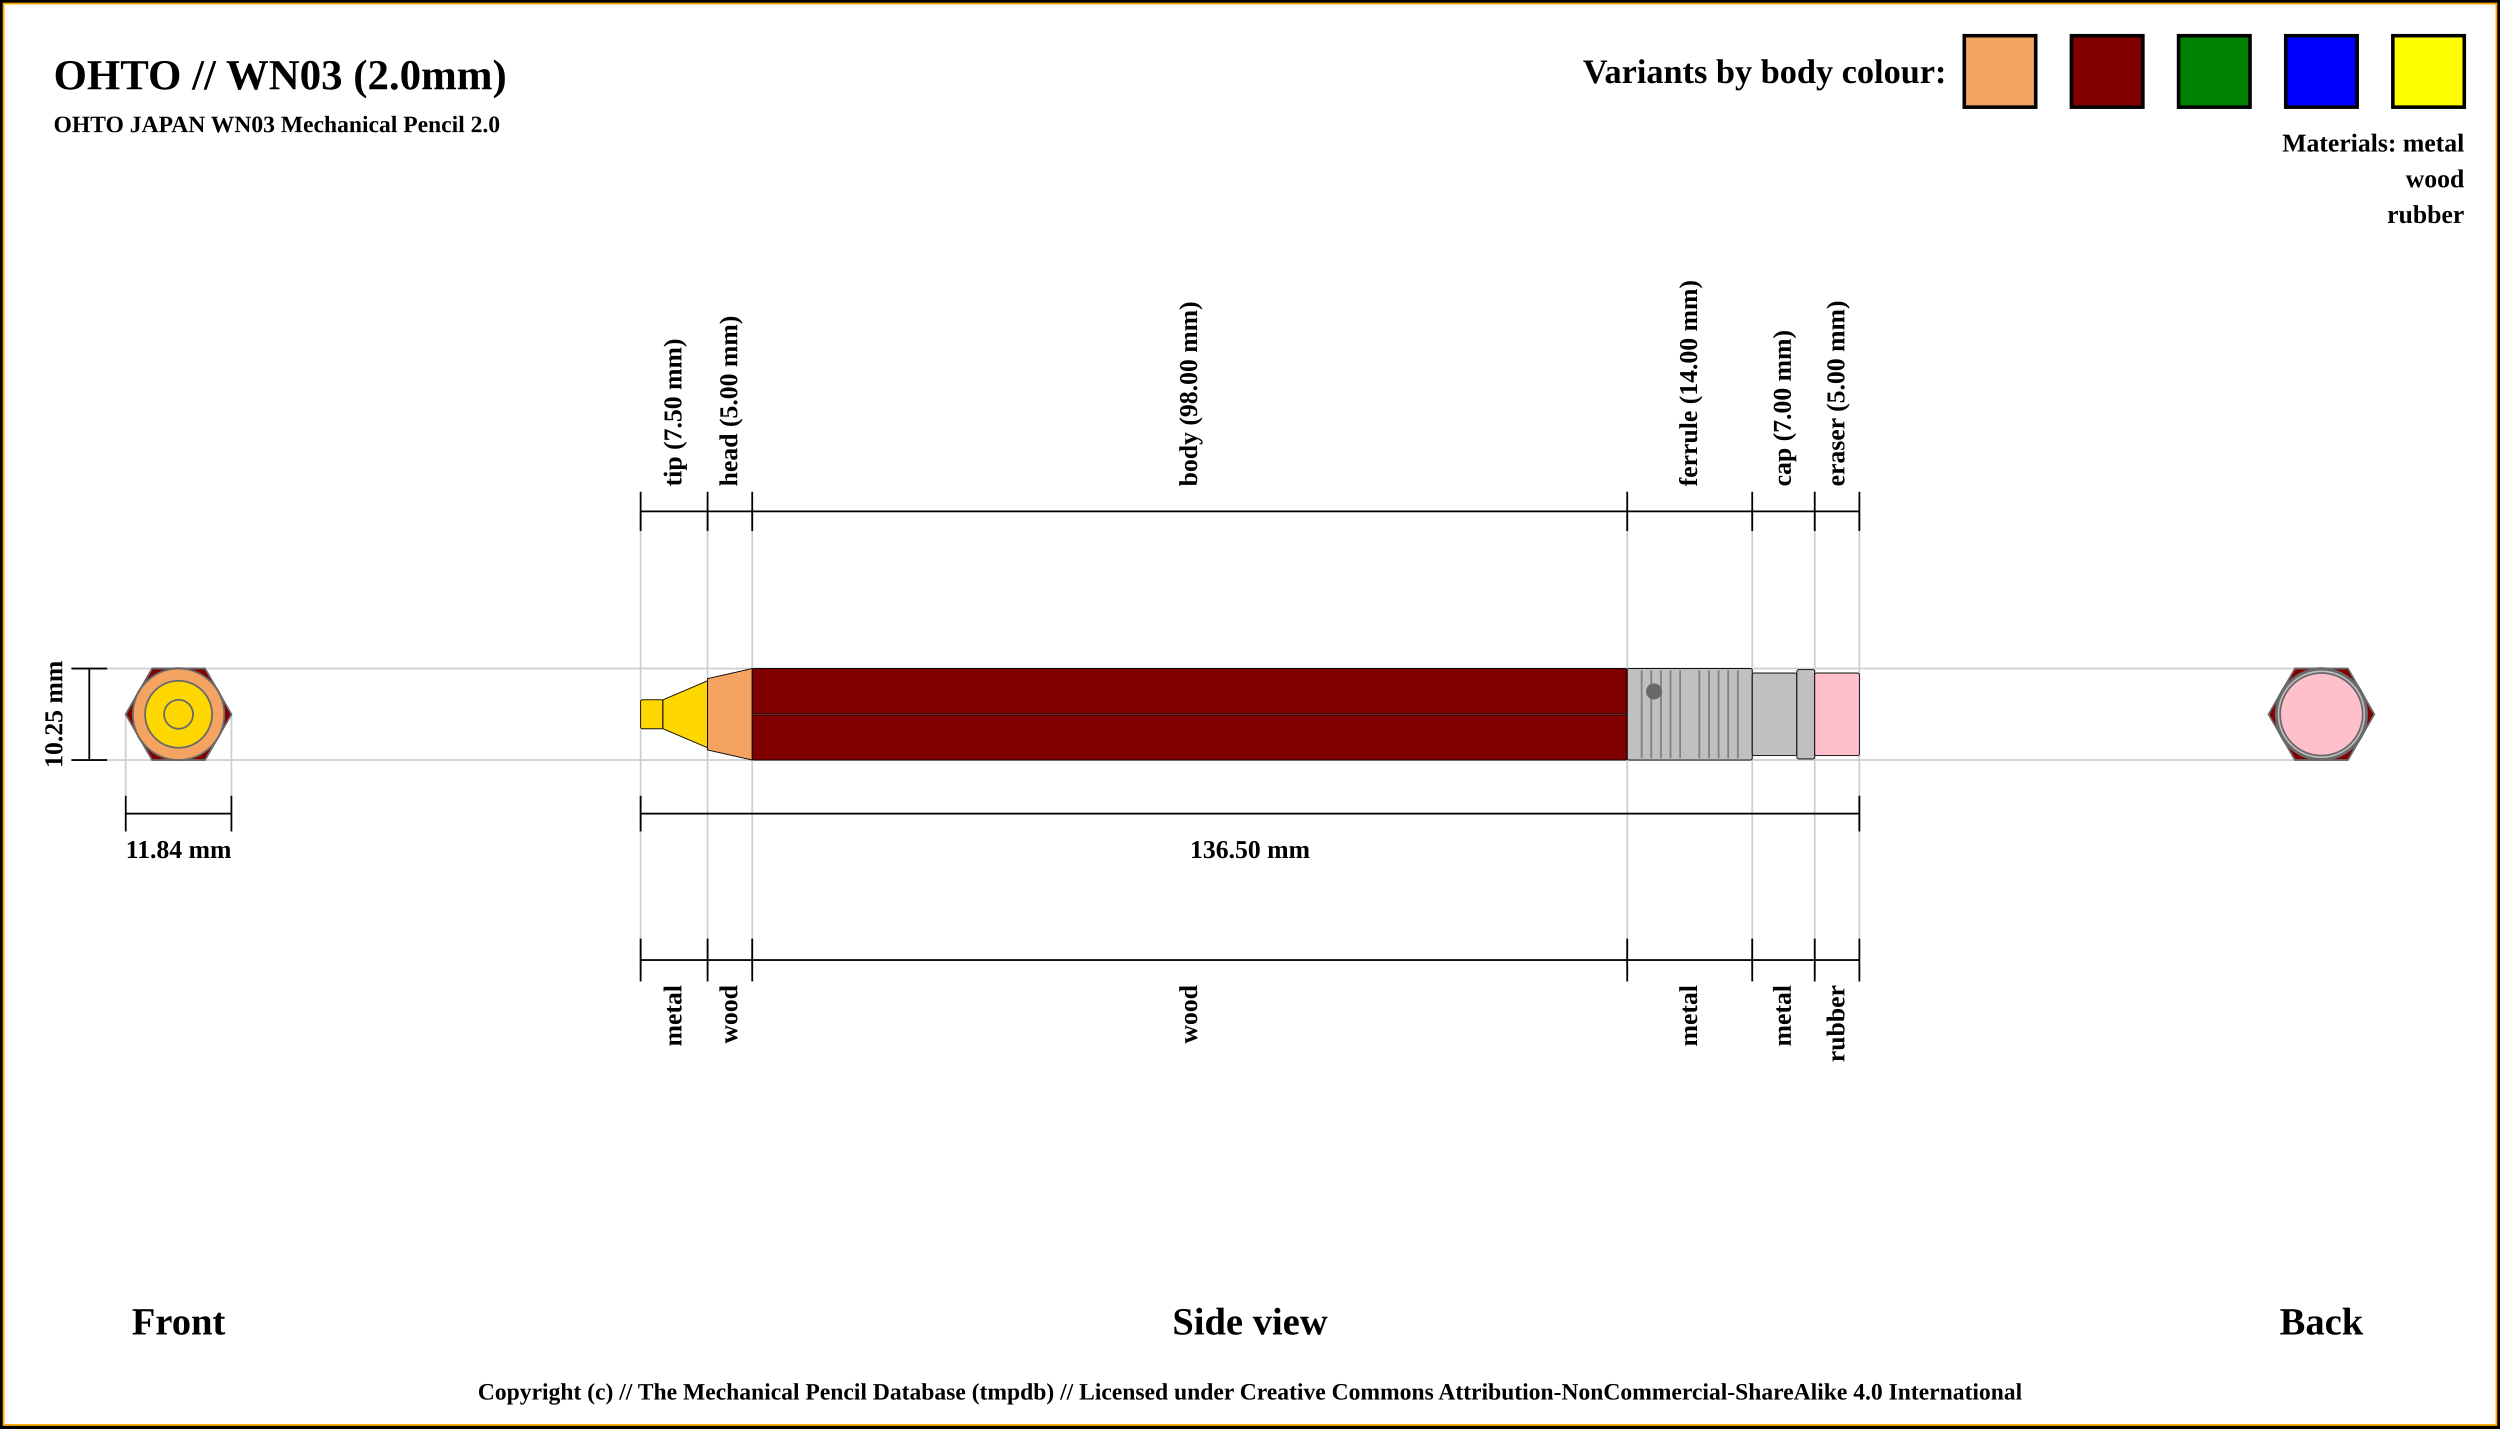
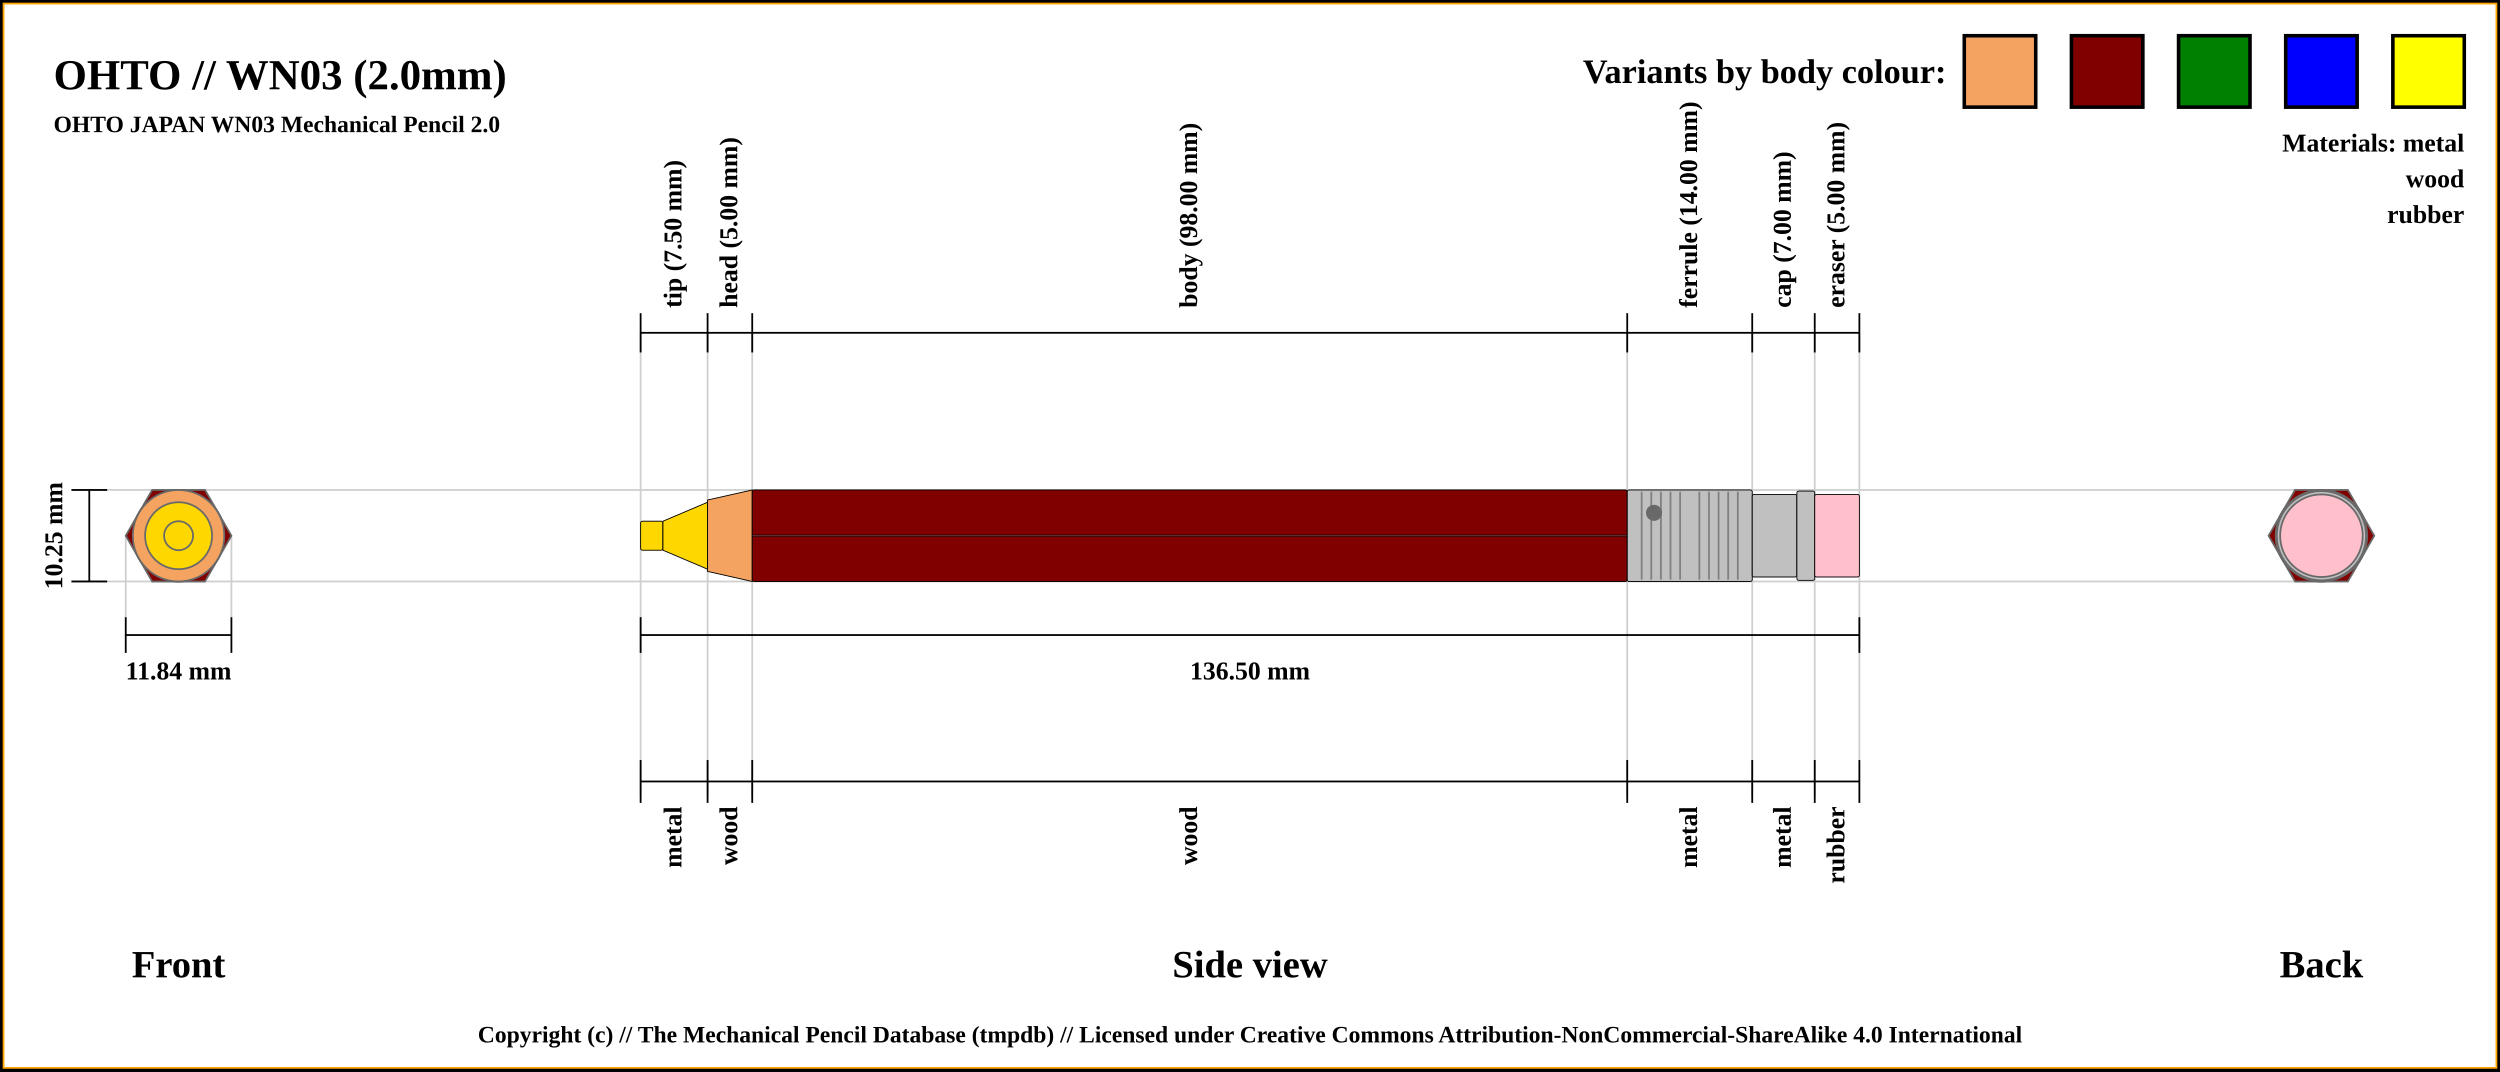
- <svg xmlns="http://www.w3.org/2000/svg" width="1400" height="800">
+ <svg xmlns="http://www.w3.org/2000/svg" width="1400" height="600">
  <pattern id="diagonalHatch" patternUnits="userSpaceOnUse" width="8" height="8">
    <rect width="6" height="6" fill="none" />
    <path stroke="dimgray" stroke-linecap="round" stroke-width="1" d="M 4,4 L 8,8" />
    <path stroke="dimgray" stroke-linecap="round" stroke-width="1" d="M 4,4 L 0,8" />
    <path stroke="gray" stroke-linecap="round" stroke-width="1" d="M 4,4 L 8,0" />
    <path stroke="gray" stroke-linecap="round" stroke-width="1" d="M 4,4 L 0,0" />
  </pattern>
-   <rect x="0" y="0" width="1400" height="800" fill="white" stroke="black" stroke-width="4" />
-   <rect x="2" y="2" width="1396" height="796" fill="white" stroke="orange" stroke-width="1" />
+   <rect x="0" y="0" width="1400" height="600" fill="white" stroke="black" stroke-width="4" />
+   <rect x="2" y="2" width="1396" height="596" fill="white" stroke="orange" stroke-width="1" />
  <text x="30" y="50" font-size="2.0em" font-weight="bold"> OHTO // WN03 (2.0mm)</text>
  <text x="30" y="74" font-size="1.1em" font-weight="bold"> OHTO JAPAN WN03 Mechanical Pencil 2.0</text>
-   <line x1="40" y1="374.375" x2="1300" y2="374.375" stroke="#cfcfcf" stroke-width="1" />
-   <line x1="40" y1="425.625" x2="1300" y2="425.625" stroke="#cfcfcf" stroke-width="1" />
-   <line x1="70.411" y1="445.625" x2="70.411" y2="400" stroke="#cfcfcf" stroke-width="1" />
-   <line x1="129.589" y1="445.625" x2="129.589" y2="400" stroke="#cfcfcf" stroke-width="1" />
-   <line x1="358.75" y1="286.375" x2="358.75" y2="545.625" stroke="#cfcfcf" stroke-width="1" />
-   <line x1="396.25" y1="286.375" x2="396.25" y2="545.625" stroke="#cfcfcf" stroke-width="1" />
-   <line x1="421.25" y1="286.375" x2="421.25" y2="545.625" stroke="#cfcfcf" stroke-width="1" />
-   <line x1="911.25" y1="286.375" x2="911.25" y2="545.625" stroke="#cfcfcf" stroke-width="1" />
-   <line x1="981.25" y1="286.375" x2="981.25" y2="545.625" stroke="#cfcfcf" stroke-width="1" />
-   <line x1="1016.25" y1="286.375" x2="1016.25" y2="545.625" stroke="#cfcfcf" stroke-width="1" />
-   <line x1="1041.25" y1="286.375" x2="1041.25" y2="525.625" stroke="#cfcfcf" stroke-width="1" />
-   <line x1="40" y1="374.375" x2="60" y2="374.375" stroke="black" stroke-width="1" />
-   <line x1="40" y1="425.625" x2="60" y2="425.625" stroke="black" stroke-width="1" />
-   <line x1="50" y1="425.625" x2="50" y2="374.375" stroke="black" stroke-width="1" />
-   <text x="30" y="400" transform="rotate(-90, 30, 400)" font-size="1.2em" font-weight="bold" text-anchor="middle" dominant-baseline="central">10.25 mm</text>
-   <text x="100" y="740" font-size="1.8em" font-weight="bold" text-anchor="middle" dominant-baseline="central">Front</text>
-   <line x1="70.411" y1="455.625" x2="129.589" y2="455.625" stroke="black" stroke-width="1" />
-   <line x1="70.411" y1="445.625" x2="70.411" y2="465.625" stroke="black" stroke-width="1" />
-   <line x1="129.589" y1="445.625" x2="129.589" y2="465.625" stroke="black" stroke-width="1" />
-   <text x="100" y="475.625" font-size="1.2em" font-weight="bold" text-anchor="middle" dominant-baseline="central">11.84 mm</text>
-   <line x1="358.75" y1="297.375" x2="358.75" y2="275.375" stroke="black" stroke-width="1" />
-   <text x="377.5" y="272.375" transform="rotate(-90, 377.5, 272.375)" font-size="1.2em" font-weight="bold" dominant-baseline="middle">tip (7.50 mm)</text>
-   <line x1="396.25" y1="297.375" x2="396.25" y2="275.375" stroke="black" stroke-width="1" />
-   <text x="408.75" y="272.375" transform="rotate(-90, 408.75, 272.375)" font-size="1.2em" font-weight="bold" dominant-baseline="middle">head (5.00 mm)</text>
-   <line x1="421.25" y1="297.375" x2="421.25" y2="275.375" stroke="black" stroke-width="1" />
-   <text x="666.25" y="272.375" transform="rotate(-90, 666.25, 272.375)" font-size="1.2em" font-weight="bold" dominant-baseline="middle">body (98.00 mm)</text>
-   <line x1="911.25" y1="297.375" x2="911.25" y2="275.375" stroke="black" stroke-width="1" />
-   <text x="946.25" y="272.375" transform="rotate(-90, 946.25, 272.375)" font-size="1.2em" font-weight="bold" dominant-baseline="middle">ferrule (14.00 mm)</text>
-   <line x1="981.25" y1="297.375" x2="981.25" y2="275.375" stroke="black" stroke-width="1" />
-   <text x="998.75" y="272.375" transform="rotate(-90, 998.75, 272.375)" font-size="1.2em" font-weight="bold" dominant-baseline="middle">cap (7.00 mm)</text>
-   <line x1="1016.25" y1="297.375" x2="1016.25" y2="275.375" stroke="black" stroke-width="1" />
-   <text x="1028.75" y="272.375" transform="rotate(-90, 1028.75, 272.375)" font-size="1.2em" font-weight="bold" dominant-baseline="middle">eraser (5.00 mm)</text>
-   <line x1="1041.25" y1="297.375" x2="1041.25" y2="275.375" stroke="black" stroke-width="1" />
-   <line x1="358.75" y1="286.375" x2="1041.25" y2="286.375" stroke="black" stroke-width="1" />
-   <line x1="358.75" y1="455.625" x2="1041.25" y2="455.625" stroke="black" stroke-width="1" />
-   <line x1="358.75" y1="445.625" x2="358.75" y2="465.625" stroke="black" stroke-width="1" />
-   <line x1="1041.25" y1="445.625" x2="1041.25" y2="465.625" stroke="black" stroke-width="1" />
-   <text x="700" y="475.625" font-size="1.2em" font-weight="bold" text-anchor="middle" dominant-baseline="central">136.50 mm</text>
-   <text x="700" y="740" font-size="1.8em" font-weight="bold" text-anchor="middle" dominant-baseline="central">Side view</text>
-   <text x="1300" y="740" font-size="1.8em" font-weight="bold" text-anchor="middle" dominant-baseline="central">Back</text>
-   <line x1="358.75" y1="525.625" x2="358.75" y2="549.625" stroke="black" stroke-width="1" />
-   <text x="377.5" y="551.625" transform="rotate(-90, 377.5, 551.625)" font-size="1.2em" font-weight="bold" text-anchor="end" dominant-baseline="middle">metal</text>
-   <line x1="396.25" y1="525.625" x2="396.25" y2="549.625" stroke="black" stroke-width="1" />
-   <text x="408.75" y="551.625" transform="rotate(-90, 408.75, 551.625)" font-size="1.2em" font-weight="bold" text-anchor="end" dominant-baseline="middle">wood</text>
-   <line x1="421.25" y1="525.625" x2="421.25" y2="549.625" stroke="black" stroke-width="1" />
-   <text x="666.25" y="551.625" transform="rotate(-90, 666.25, 551.625)" font-size="1.2em" font-weight="bold" text-anchor="end" dominant-baseline="middle">wood</text>
-   <line x1="911.25" y1="525.625" x2="911.25" y2="549.625" stroke="black" stroke-width="1" />
-   <text x="946.25" y="551.625" transform="rotate(-90, 946.25, 551.625)" font-size="1.2em" font-weight="bold" text-anchor="end" dominant-baseline="middle">metal</text>
-   <line x1="981.25" y1="525.625" x2="981.25" y2="549.625" stroke="black" stroke-width="1" />
-   <text x="998.75" y="551.625" transform="rotate(-90, 998.75, 551.625)" font-size="1.2em" font-weight="bold" text-anchor="end" dominant-baseline="middle">metal</text>
-   <line x1="1016.25" y1="525.625" x2="1016.25" y2="549.625" stroke="black" stroke-width="1" />
-   <text x="1028.75" y="551.625" transform="rotate(-90, 1028.75, 551.625)" font-size="1.2em" font-weight="bold" text-anchor="end" dominant-baseline="middle">rubber</text>
-   <line x1="1041.25" y1="525.625" x2="1041.25" y2="549.625" stroke="black" stroke-width="1" />
-   <line x1="358.75" y1="537.625" x2="1041.25" y2="537.625" stroke="black" stroke-width="1" />
-   <circle r="8.125" cx="1300" cy="400" stroke="dimgray" stroke-width="1" fill="gold" />
-   <circle r="18.75" cx="1300" cy="400" stroke="dimgray" stroke-width="1" fill="gold" />
-   <circle r="8.125" cx="1300" cy="400" stroke="dimgray" stroke-width="1" fill="gold" />
-   <circle r="25.625" cx="1300" cy="400" stroke="dimgray" stroke-width="1" fill="sandybrown" />
-   <circle r="20" cx="1300" cy="400" stroke="dimgray" stroke-width="1" fill="sandybrown" />
-   <polygon points="1285.205,374.375 1314.795,374.375 1329.589,400 1314.795,425.625 1285.205,425.625 1270.411,400 " stroke="dimgray" stroke-width="1" fill="maroon" />
-   <circle r="25.625" cx="1300" cy="400" stroke="dimgray" stroke-width="1" fill="silver" />
-   <circle r="23.125" cx="1300" cy="400" stroke="dimgray" stroke-width="1" fill="silver" />
-   <circle r="25" cx="1300" cy="400" stroke="dimgray" stroke-width="1" fill="silver" />
-   <circle r="23.125" cx="1300" cy="400" stroke="dimgray" stroke-width="1" fill="pink" />
-   <circle r="23.125" cx="100" cy="400" stroke="dimgray" stroke-width="1" fill="pink" />
-   <circle r="25" cx="100" cy="400" stroke="dimgray" stroke-width="1" fill="silver" />
-   <circle r="23.125" cx="100" cy="400" stroke="dimgray" stroke-width="1" fill="silver" />
-   <circle r="25.625" cx="100" cy="400" stroke="dimgray" stroke-width="1" fill="silver" />
-   <polygon points="85.205,374.375 114.795,374.375 129.589,400 114.795,425.625 85.205,425.625 70.411,400 " stroke="dimgray" stroke-width="1" fill="maroon" />
-   <circle r="20" cx="100" cy="400" stroke="dimgray" stroke-width="1" fill="sandybrown" />
-   <circle r="25.625" cx="100" cy="400" stroke="dimgray" stroke-width="1" fill="sandybrown" />
-   <circle r="8.125" cx="100" cy="400" stroke="dimgray" stroke-width="1" fill="gold" />
-   <circle r="18.75" cx="100" cy="400" stroke="dimgray" stroke-width="1" fill="gold" />
-   <circle r="8.125" cx="100" cy="400" stroke="dimgray" stroke-width="1" fill="gold" />
-   <rect x="358.75" y="391.875" width="12.5" height="16.25" rx="1" ry="1" stroke-width="0.5" stroke="black" fill="gold" />
-   <path d="M371.25 391.875 L396.25 381.25 L396.25 418.75 L371.25 408.125 Z" stroke-width="0.5" stroke="black" fill="gold" />
-   <path d="M396.25 380 L421.25 374.375 L421.25 425.625 L396.25 420 Z" stroke-width="0.5" stroke="black" fill="sandybrown" />
-   <rect x="421.25" y="374.375" width="490" height="51.25" rx="1" ry="1" stroke-width="0.5" stroke="black" fill="maroon" />
-   <line x1="421.25" y1="400" x2="911.25" y2="400" stroke-width="1.5" stroke="black" fill="none" stroke-opacity="0.5" />
-   <line x1="421.25" y1="400" x2="911.25" y2="400" stroke-width="0.5" stroke="gray" fill="none" stroke-opacity="0.5" />
-   <rect x="911.25" y="374.375" width="70" height="51.25" rx="1" ry="1" stroke-width="0.5" stroke="black" fill="silver" />
-   <line x1="919.327" y1="375.375" x2="919.327" y2="424.625" stroke-width="1" stroke="gray" />
-   <line x1="924.712" y1="375.375" x2="924.712" y2="424.625" stroke-width="1" stroke="gray" />
-   <line x1="930.096" y1="375.375" x2="930.096" y2="424.625" stroke-width="1" stroke="gray" />
-   <line x1="935.481" y1="375.375" x2="935.481" y2="424.625" stroke-width="1" stroke="gray" />
-   <line x1="940.865" y1="375.375" x2="940.865" y2="424.625" stroke-width="1" stroke="gray" />
-   <line x1="951.635" y1="375.375" x2="951.635" y2="424.625" stroke-width="1" stroke="gray" />
-   <line x1="957.019" y1="375.375" x2="957.019" y2="424.625" stroke-width="1" stroke="gray" />
-   <line x1="962.404" y1="375.375" x2="962.404" y2="424.625" stroke-width="1" stroke="gray" />
-   <line x1="967.788" y1="375.375" x2="967.788" y2="424.625" stroke-width="1" stroke="gray" />
-   <line x1="973.173" y1="375.375" x2="973.173" y2="424.625" stroke-width="1" stroke="gray" />
-   <circle r="4" cx="926.25" cy="387.188" stroke="dimgray" stroke-width="1" fill="dimGray" />
-   <rect x="981.25" y="376.875" width="25" height="46.25" rx="1" ry="1" stroke-width="0.5" stroke="black" fill="silver" />
-   <rect x="1006.25" y="375" width="10" height="50" rx="1" ry="1" stroke-width="0.5" stroke="black" fill="silver" />
-   <rect x="1016.25" y="376.875" width="25" height="46.25" rx="1" ry="1" stroke-width="0.5" stroke="black" fill="pink" />
+   <line x1="40" y1="274.375" x2="1300" y2="274.375" stroke="#cfcfcf" stroke-width="1" />
+   <line x1="40" y1="325.625" x2="1300" y2="325.625" stroke="#cfcfcf" stroke-width="1" />
+   <line x1="70.411" y1="345.625" x2="70.411" y2="300" stroke="#cfcfcf" stroke-width="1" />
+   <line x1="129.589" y1="345.625" x2="129.589" y2="300" stroke="#cfcfcf" stroke-width="1" />
+   <line x1="358.75" y1="186.375" x2="358.75" y2="445.625" stroke="#cfcfcf" stroke-width="1" />
+   <line x1="396.25" y1="186.375" x2="396.25" y2="445.625" stroke="#cfcfcf" stroke-width="1" />
+   <line x1="421.25" y1="186.375" x2="421.25" y2="445.625" stroke="#cfcfcf" stroke-width="1" />
+   <line x1="911.25" y1="186.375" x2="911.25" y2="445.625" stroke="#cfcfcf" stroke-width="1" />
+   <line x1="981.25" y1="186.375" x2="981.25" y2="445.625" stroke="#cfcfcf" stroke-width="1" />
+   <line x1="1016.25" y1="186.375" x2="1016.25" y2="445.625" stroke="#cfcfcf" stroke-width="1" />
+   <line x1="1041.25" y1="186.375" x2="1041.25" y2="425.625" stroke="#cfcfcf" stroke-width="1" />
+   <line x1="40" y1="274.375" x2="60" y2="274.375" stroke="black" stroke-width="1" />
+   <line x1="40" y1="325.625" x2="60" y2="325.625" stroke="black" stroke-width="1" />
+   <line x1="50" y1="325.625" x2="50" y2="274.375" stroke="black" stroke-width="1" />
+   <text x="30" y="300" transform="rotate(-90, 30, 300)" font-size="1.2em" font-weight="bold" text-anchor="middle" dominant-baseline="central">10.25 mm</text>
+   <text x="100" y="540" font-size="1.8em" font-weight="bold" text-anchor="middle" dominant-baseline="central">Front</text>
+   <line x1="70.411" y1="355.625" x2="129.589" y2="355.625" stroke="black" stroke-width="1" />
+   <line x1="70.411" y1="345.625" x2="70.411" y2="365.625" stroke="black" stroke-width="1" />
+   <line x1="129.589" y1="345.625" x2="129.589" y2="365.625" stroke="black" stroke-width="1" />
+   <text x="100" y="375.625" font-size="1.2em" font-weight="bold" text-anchor="middle" dominant-baseline="central">11.84 mm</text>
+   <line x1="358.75" y1="197.375" x2="358.75" y2="175.375" stroke="black" stroke-width="1" />
+   <text x="377.5" y="172.375" transform="rotate(-90, 377.5, 172.375)" font-size="1.2em" font-weight="bold" dominant-baseline="middle">tip (7.50 mm)</text>
+   <line x1="396.25" y1="197.375" x2="396.25" y2="175.375" stroke="black" stroke-width="1" />
+   <text x="408.75" y="172.375" transform="rotate(-90, 408.75, 172.375)" font-size="1.2em" font-weight="bold" dominant-baseline="middle">head (5.00 mm)</text>
+   <line x1="421.25" y1="197.375" x2="421.25" y2="175.375" stroke="black" stroke-width="1" />
+   <text x="666.25" y="172.375" transform="rotate(-90, 666.25, 172.375)" font-size="1.2em" font-weight="bold" dominant-baseline="middle">body (98.00 mm)</text>
+   <line x1="911.25" y1="197.375" x2="911.25" y2="175.375" stroke="black" stroke-width="1" />
+   <text x="946.25" y="172.375" transform="rotate(-90, 946.25, 172.375)" font-size="1.2em" font-weight="bold" dominant-baseline="middle">ferrule (14.00 mm)</text>
+   <line x1="981.25" y1="197.375" x2="981.25" y2="175.375" stroke="black" stroke-width="1" />
+   <text x="998.75" y="172.375" transform="rotate(-90, 998.75, 172.375)" font-size="1.2em" font-weight="bold" dominant-baseline="middle">cap (7.00 mm)</text>
+   <line x1="1016.25" y1="197.375" x2="1016.25" y2="175.375" stroke="black" stroke-width="1" />
+   <text x="1028.75" y="172.375" transform="rotate(-90, 1028.75, 172.375)" font-size="1.2em" font-weight="bold" dominant-baseline="middle">eraser (5.00 mm)</text>
+   <line x1="1041.25" y1="197.375" x2="1041.25" y2="175.375" stroke="black" stroke-width="1" />
+   <line x1="358.75" y1="186.375" x2="1041.25" y2="186.375" stroke="black" stroke-width="1" />
+   <line x1="358.75" y1="355.625" x2="1041.25" y2="355.625" stroke="black" stroke-width="1" />
+   <line x1="358.75" y1="345.625" x2="358.75" y2="365.625" stroke="black" stroke-width="1" />
+   <line x1="1041.25" y1="345.625" x2="1041.25" y2="365.625" stroke="black" stroke-width="1" />
+   <text x="700" y="375.625" font-size="1.2em" font-weight="bold" text-anchor="middle" dominant-baseline="central">136.50 mm</text>
+   <text x="700" y="540" font-size="1.8em" font-weight="bold" text-anchor="middle" dominant-baseline="central">Side view</text>
+   <text x="1300" y="540" font-size="1.8em" font-weight="bold" text-anchor="middle" dominant-baseline="central">Back</text>
+   <line x1="358.75" y1="425.625" x2="358.75" y2="449.625" stroke="black" stroke-width="1" />
+   <text x="377.5" y="451.625" transform="rotate(-90, 377.5, 451.625)" font-size="1.2em" font-weight="bold" text-anchor="end" dominant-baseline="middle">metal</text>
+   <line x1="396.25" y1="425.625" x2="396.25" y2="449.625" stroke="black" stroke-width="1" />
+   <text x="408.75" y="451.625" transform="rotate(-90, 408.75, 451.625)" font-size="1.2em" font-weight="bold" text-anchor="end" dominant-baseline="middle">wood</text>
+   <line x1="421.25" y1="425.625" x2="421.25" y2="449.625" stroke="black" stroke-width="1" />
+   <text x="666.25" y="451.625" transform="rotate(-90, 666.25, 451.625)" font-size="1.2em" font-weight="bold" text-anchor="end" dominant-baseline="middle">wood</text>
+   <line x1="911.25" y1="425.625" x2="911.25" y2="449.625" stroke="black" stroke-width="1" />
+   <text x="946.25" y="451.625" transform="rotate(-90, 946.25, 451.625)" font-size="1.2em" font-weight="bold" text-anchor="end" dominant-baseline="middle">metal</text>
+   <line x1="981.25" y1="425.625" x2="981.25" y2="449.625" stroke="black" stroke-width="1" />
+   <text x="998.75" y="451.625" transform="rotate(-90, 998.75, 451.625)" font-size="1.2em" font-weight="bold" text-anchor="end" dominant-baseline="middle">metal</text>
+   <line x1="1016.25" y1="425.625" x2="1016.25" y2="449.625" stroke="black" stroke-width="1" />
+   <text x="1028.75" y="451.625" transform="rotate(-90, 1028.75, 451.625)" font-size="1.2em" font-weight="bold" text-anchor="end" dominant-baseline="middle">rubber</text>
+   <line x1="1041.25" y1="425.625" x2="1041.25" y2="449.625" stroke="black" stroke-width="1" />
+   <line x1="358.75" y1="437.625" x2="1041.25" y2="437.625" stroke="black" stroke-width="1" />
+   <circle r="8.125" cx="1300" cy="300" stroke="dimgray" stroke-width="1" fill="gold" />
+   <circle r="18.75" cx="1300" cy="300" stroke="dimgray" stroke-width="1" fill="gold" />
+   <circle r="8.125" cx="1300" cy="300" stroke="dimgray" stroke-width="1" fill="gold" />
+   <circle r="25.625" cx="1300" cy="300" stroke="dimgray" stroke-width="1" fill="sandybrown" />
+   <circle r="20" cx="1300" cy="300" stroke="dimgray" stroke-width="1" fill="sandybrown" />
+   <polygon points="1285.205,274.375 1314.795,274.375 1329.589,300 1314.795,325.625 1285.205,325.625 1270.411,300 " stroke="dimgray" stroke-width="1" fill="maroon" />
+   <circle r="25.625" cx="1300" cy="300" stroke="dimgray" stroke-width="1" fill="silver" />
+   <circle r="23.125" cx="1300" cy="300" stroke="dimgray" stroke-width="1" fill="silver" />
+   <circle r="25" cx="1300" cy="300" stroke="dimgray" stroke-width="1" fill="silver" />
+   <circle r="23.125" cx="1300" cy="300" stroke="dimgray" stroke-width="1" fill="pink" />
+   <circle r="23.125" cx="100" cy="300" stroke="dimgray" stroke-width="1" fill="pink" />
+   <circle r="25" cx="100" cy="300" stroke="dimgray" stroke-width="1" fill="silver" />
+   <circle r="23.125" cx="100" cy="300" stroke="dimgray" stroke-width="1" fill="silver" />
+   <circle r="25.625" cx="100" cy="300" stroke="dimgray" stroke-width="1" fill="silver" />
+   <polygon points="85.205,274.375 114.795,274.375 129.589,300 114.795,325.625 85.205,325.625 70.411,300 " stroke="dimgray" stroke-width="1" fill="maroon" />
+   <circle r="20" cx="100" cy="300" stroke="dimgray" stroke-width="1" fill="sandybrown" />
+   <circle r="25.625" cx="100" cy="300" stroke="dimgray" stroke-width="1" fill="sandybrown" />
+   <circle r="8.125" cx="100" cy="300" stroke="dimgray" stroke-width="1" fill="gold" />
+   <circle r="18.75" cx="100" cy="300" stroke="dimgray" stroke-width="1" fill="gold" />
+   <circle r="8.125" cx="100" cy="300" stroke="dimgray" stroke-width="1" fill="gold" />
+   <rect x="358.75" y="291.875" width="12.5" height="16.25" rx="1" ry="1" stroke-width="0.5" stroke="black" fill="gold" />
+   <path d="M371.25 291.875 L396.25 281.25 L396.25 318.75 L371.25 308.125 Z" stroke-width="0.5" stroke="black" fill="gold" />
+   <path d="M396.25 280 L421.25 274.375 L421.25 325.625 L396.25 320 Z" stroke-width="0.5" stroke="black" fill="sandybrown" />
+   <rect x="421.25" y="274.375" width="490" height="51.25" rx="1" ry="1" stroke-width="0.5" stroke="black" fill="maroon" />
+   <line x1="421.25" y1="300" x2="911.25" y2="300" stroke-width="1.5" stroke="black" fill="none" stroke-opacity="0.5" />
+   <line x1="421.25" y1="300" x2="911.25" y2="300" stroke-width="0.5" stroke="gray" fill="none" stroke-opacity="0.5" />
+   <rect x="911.25" y="274.375" width="70" height="51.25" rx="1" ry="1" stroke-width="0.5" stroke="black" fill="silver" />
+   <line x1="919.327" y1="275.375" x2="919.327" y2="324.625" stroke-width="1" stroke="gray" />
+   <line x1="924.712" y1="275.375" x2="924.712" y2="324.625" stroke-width="1" stroke="gray" />
+   <line x1="930.096" y1="275.375" x2="930.096" y2="324.625" stroke-width="1" stroke="gray" />
+   <line x1="935.481" y1="275.375" x2="935.481" y2="324.625" stroke-width="1" stroke="gray" />
+   <line x1="940.865" y1="275.375" x2="940.865" y2="324.625" stroke-width="1" stroke="gray" />
+   <line x1="951.635" y1="275.375" x2="951.635" y2="324.625" stroke-width="1" stroke="gray" />
+   <line x1="957.019" y1="275.375" x2="957.019" y2="324.625" stroke-width="1" stroke="gray" />
+   <line x1="962.404" y1="275.375" x2="962.404" y2="324.625" stroke-width="1" stroke="gray" />
+   <line x1="967.788" y1="275.375" x2="967.788" y2="324.625" stroke-width="1" stroke="gray" />
+   <line x1="973.173" y1="275.375" x2="973.173" y2="324.625" stroke-width="1" stroke="gray" />
+   <circle r="4" cx="926.25" cy="287.188" stroke="dimgray" stroke-width="1" fill="dimGray" />
+   <rect x="981.25" y="276.875" width="25" height="46.25" rx="1" ry="1" stroke-width="0.5" stroke="black" fill="silver" />
+   <rect x="1006.25" y="275" width="10" height="50" rx="1" ry="1" stroke-width="0.5" stroke="black" fill="silver" />
+   <rect x="1016.25" y="276.875" width="25" height="46.25" rx="1" ry="1" stroke-width="0.5" stroke="black" fill="pink" />
  <rect x="1340" y="20" width="40" height="40" stroke="black" stroke-width="2" fill="yellow" />
  <rect x="1280" y="20" width="40" height="40" stroke="black" stroke-width="2" fill="blue" />
  <rect x="1220" y="20" width="40" height="40" stroke="black" stroke-width="2" fill="green" />
  <rect x="1160" y="20" width="40" height="40" stroke="black" stroke-width="2" fill="maroon" />
  <rect x="1100" y="20" width="40" height="40" stroke="black" stroke-width="2" fill="sandybrown" />
  <text x="1090" y="40" font-size="1.6em" font-weight="bold" text-anchor="end" dominant-baseline="central">Variants by body colour:</text>
  <text x="1380" y="80" font-size="1.2em" font-weight="bold" text-anchor="end" dominant-baseline="central">Materials: metal</text>
  <text x="1380" y="100" font-size="1.2em" font-weight="bold" text-anchor="end" dominant-baseline="central">wood</text>
  <text x="1380" y="120" font-size="1.2em" font-weight="bold" text-anchor="end" dominant-baseline="central">rubber</text>
-   <text x="50%" y="780" font-size="1.1em" font-weight="bold" text-anchor="middle" dominant-baseline="middle">Copyright (c) // The Mechanical Pencil Database (tmpdb) // Licensed under Creative Commons Attribution-NonCommercial-ShareAlike 4.0 International</text>
+   <text x="50%" y="580" font-size="1.1em" font-weight="bold" text-anchor="middle" dominant-baseline="middle">Copyright (c) // The Mechanical Pencil Database (tmpdb) // Licensed under Creative Commons Attribution-NonCommercial-ShareAlike 4.0 International</text>
</svg>
